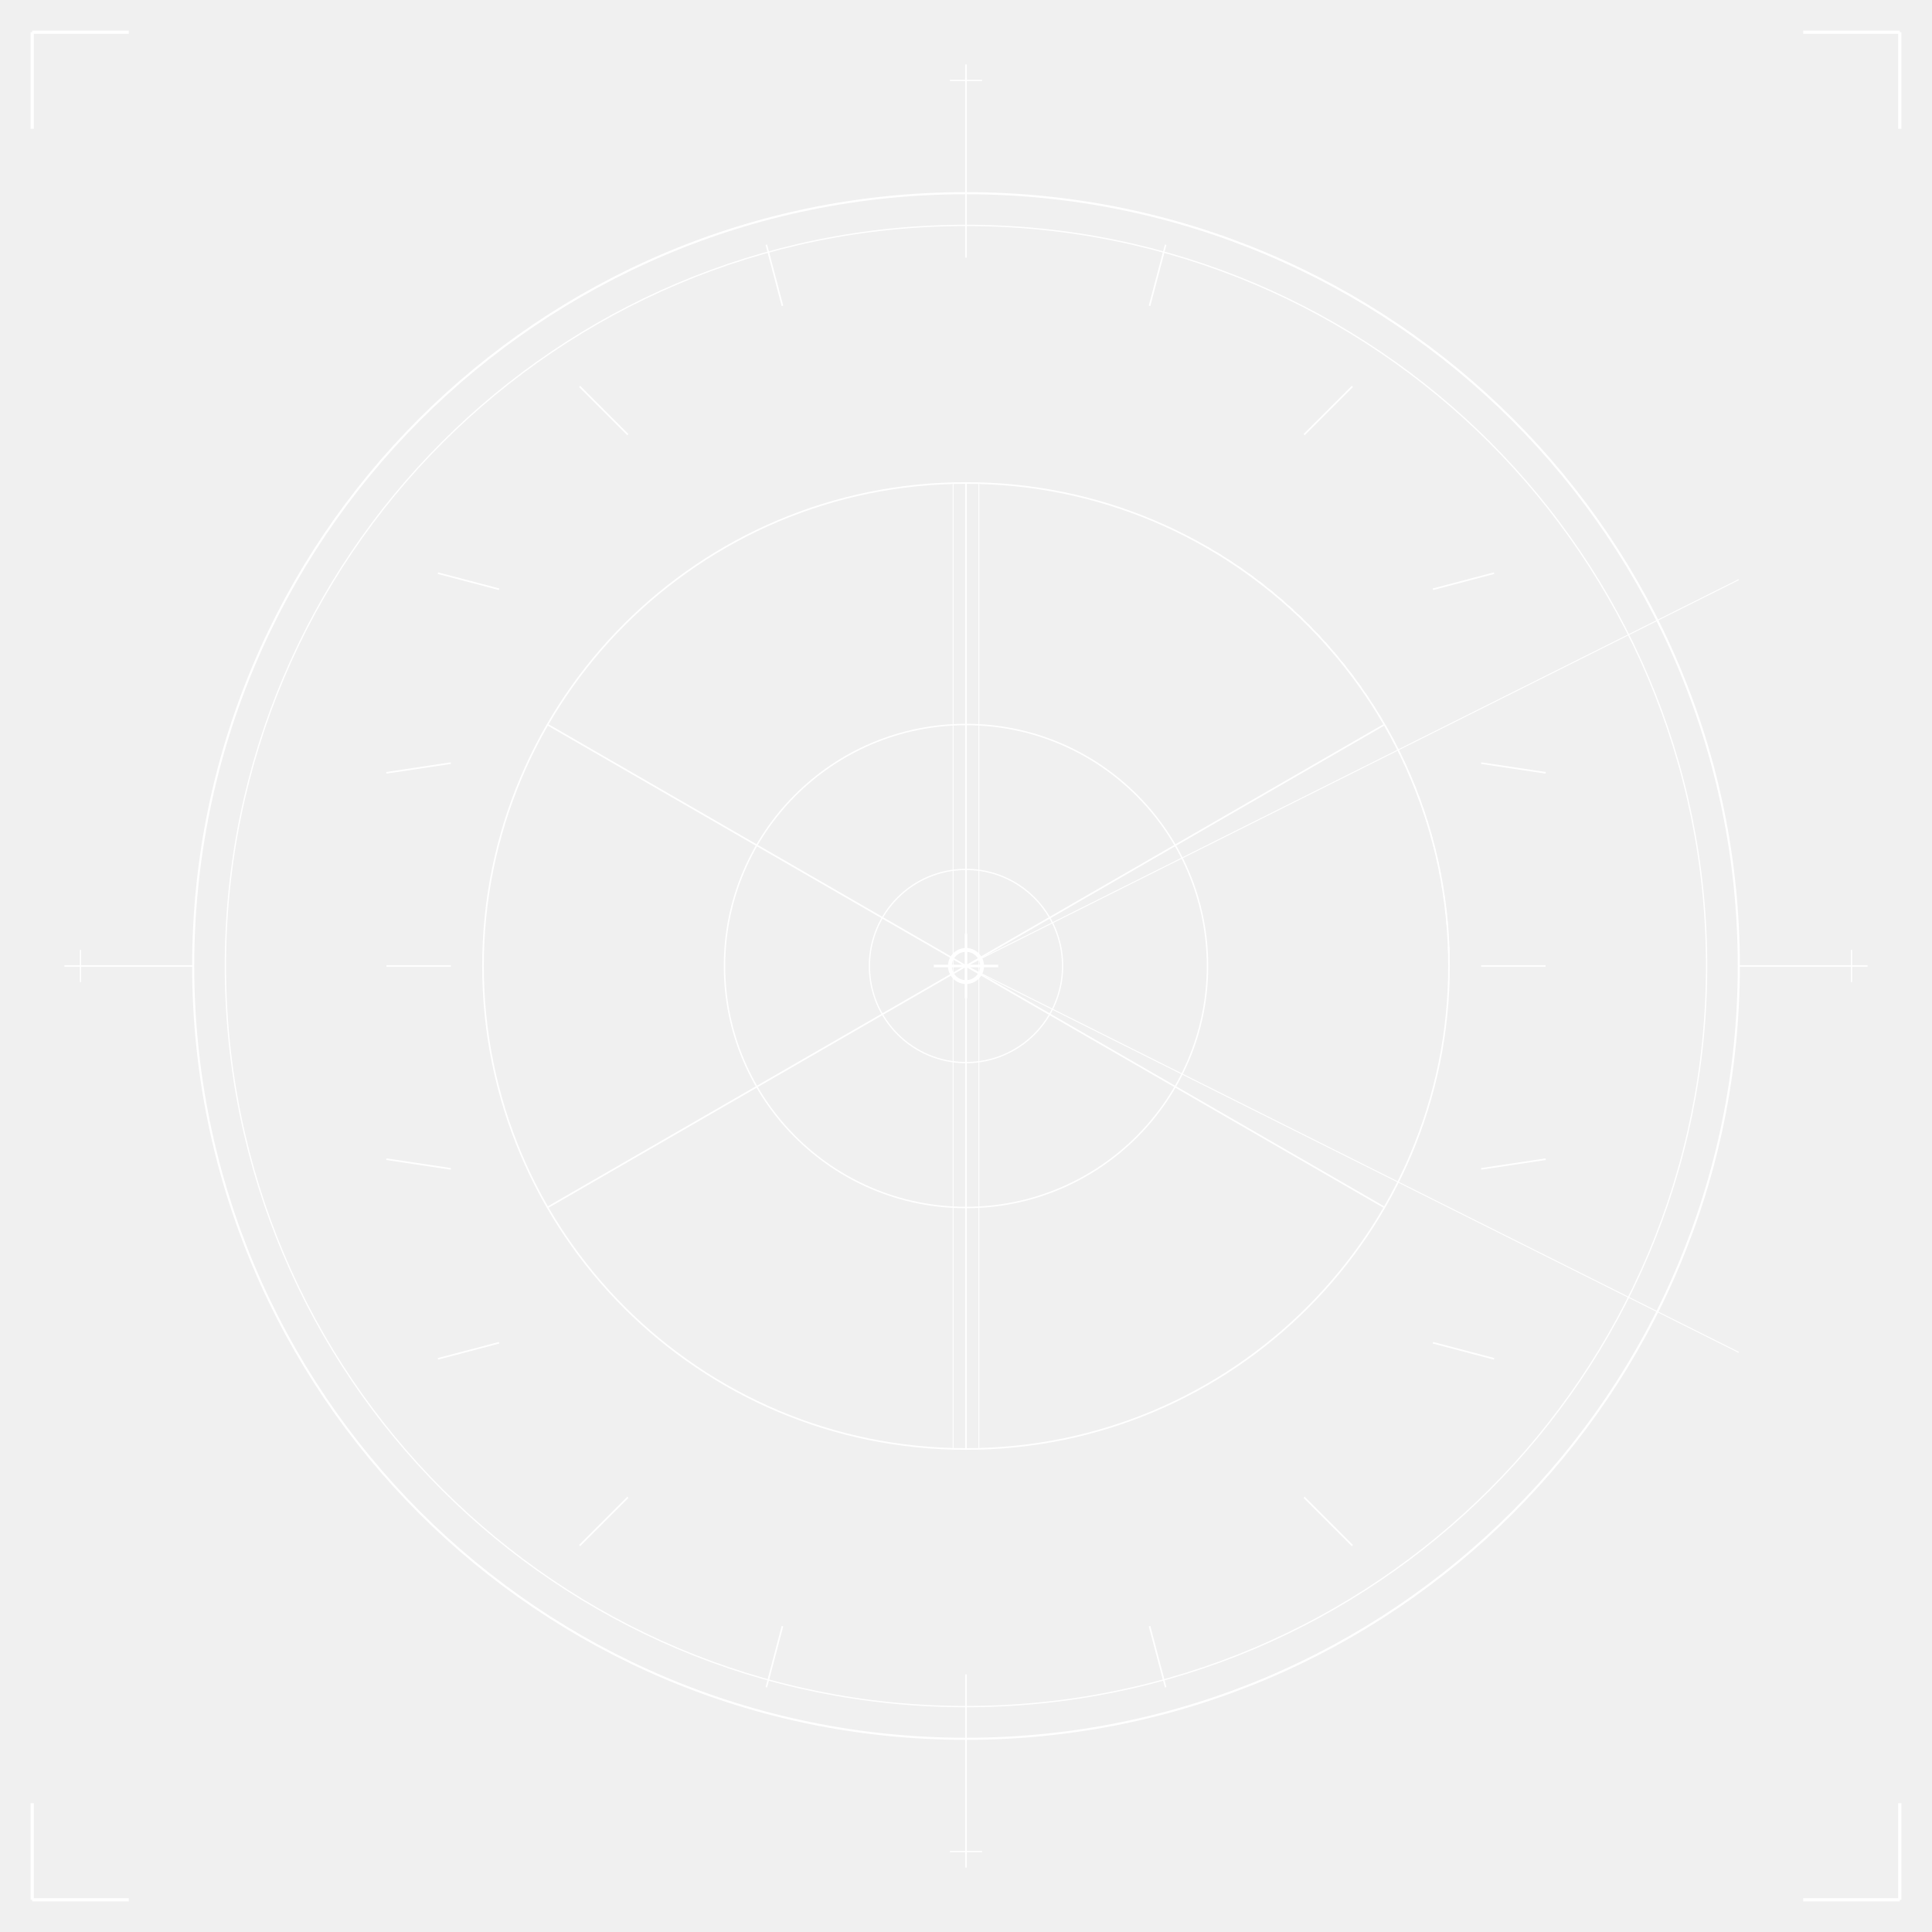
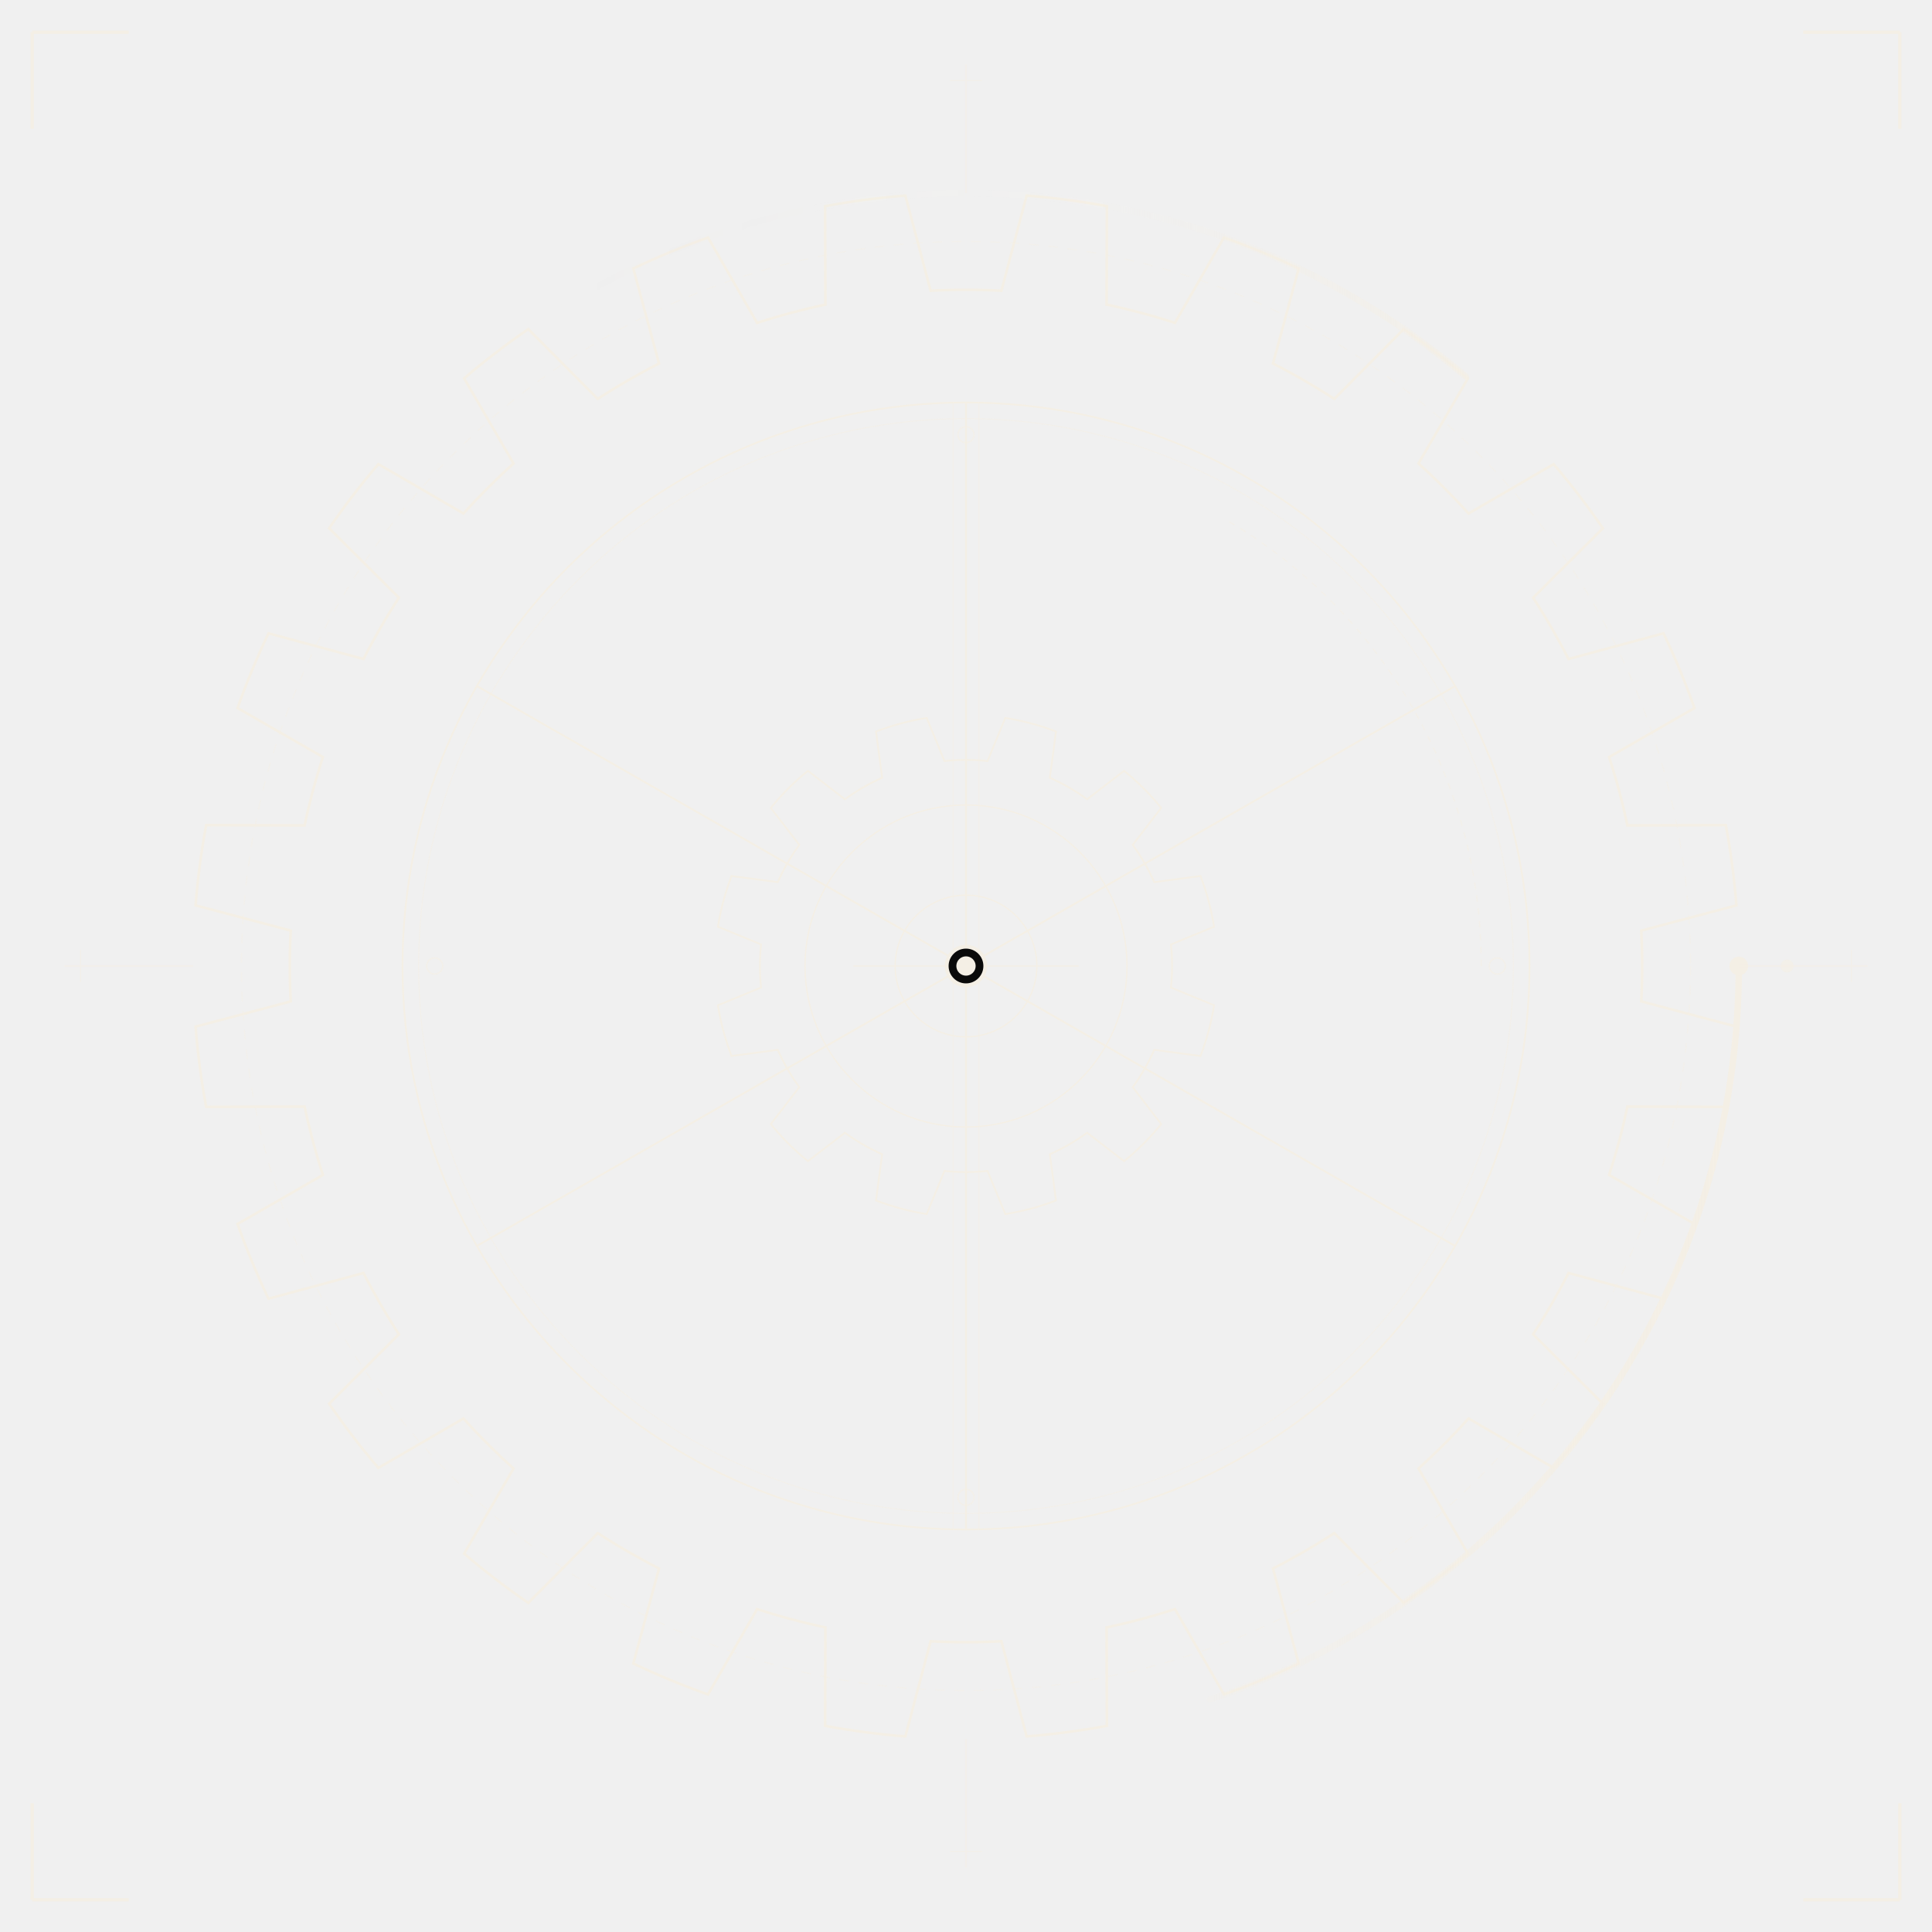
<svg xmlns="http://www.w3.org/2000/svg" viewBox="0 0 600 600">
-   <g stroke="#ffffff" fill="none">
-     <circle cx="300" cy="300" r="240" stroke-width="0.65" />
-     <circle cx="300" cy="300" r="230" stroke-width="0.4" />
-     <g stroke-width="0.5">
-       <line x1="300" y1="60" x2="300" y2="80" />
-       <line x1="362" y1="76" x2="357" y2="95" />
-       <line x1="420" y1="120" x2="405" y2="135" />
-       <line x1="464" y1="178" x2="445" y2="183" />
-       <line x1="480" y1="240" x2="460" y2="237" />
-       <line x1="480" y1="300" x2="460" y2="300" />
-       <line x1="480" y1="360" x2="460" y2="363" />
-       <line x1="464" y1="422" x2="445" y2="417" />
-       <line x1="420" y1="480" x2="405" y2="465" />
-       <line x1="362" y1="524" x2="357" y2="505" />
-       <line x1="300" y1="540" x2="300" y2="520" />
-       <line x1="238" y1="524" x2="243" y2="505" />
-       <line x1="180" y1="480" x2="195" y2="465" />
-       <line x1="136" y1="422" x2="155" y2="417" />
-       <line x1="120" y1="360" x2="140" y2="363" />
-       <line x1="120" y1="300" x2="140" y2="300" />
-       <line x1="120" y1="240" x2="140" y2="237" />
-       <line x1="136" y1="178" x2="155" y2="183" />
-       <line x1="180" y1="120" x2="195" y2="135" />
-       <line x1="238" y1="76" x2="243" y2="95" />
+   <style>
+     .stage { transform-origin: center; transform-box: view-box; animation: breathe 7s ease-in-out infinite; }
+     .spin  { transform-origin: center; transform-box: view-box; animation-timing-function: linear; animation-iteration-count: infinite; will-change: transform; }
+     .wheel    { animation-name: spin;     animation-duration: 32s; }
+     .pinion   { animation-name: spin-rev; animation-duration: 16s; }
+     .arc      { animation-name: spin-rev; animation-duration: 24s; }
+     .comet    { animation-name: spin;     animation-duration: 11s; }
+     .satellite { animation-name: spin-rev; animation-duration: 6s; }
+ 
+     @keyframes spin     { to { transform: rotate(360deg); } }
+     @keyframes spin-rev { to { transform: rotate(-360deg); } }
+     @keyframes breathe {
+       0%, 100% { transform: scale(1); }
+       50%      { transform: scale(1.008); }
+     }
+ 
+     @media (prefers-reduced-motion: reduce) {
+       .stage, .spin { animation: none; }
+     }
+   </style>
+   <defs>
+     <linearGradient id="comet-g" x1="0" y1="0" x2="1" y2="0">
+       <stop offset="0%" stop-color="#f4efe5" stop-opacity="0" />
+       <stop offset="60%" stop-color="#f4efe5" stop-opacity="0.05" />
+       <stop offset="92%" stop-color="#f4efe5" stop-opacity="0.85" />
+       <stop offset="100%" stop-color="#f4efe5" stop-opacity="1" />
+     </linearGradient>
+   </defs>
+   <g class="stage">
+     <g stroke="#f4efe5" fill="none">
+       <g class="spin wheel">
+         <path d="M 310.99 90.29 L 318.83 60.74 A 240 240 0 0 1 343.74 64.02 L 343.66 94.59 A 210 210 0 0 1 364.89 100.28 L 380.11 73.77 A 240 240 0 0 1 403.32 83.38 L 395.34 112.89 A 210 210 0 0 1 414.37 123.88 L 435.94 102.21 A 240 240 0 0 1 455.87 117.50 L 440.52 143.94 A 210 210 0 0 1 456.06 159.48 L 482.50 144.13 A 240 240 0 0 1 497.79 164.06 L 476.12 185.63 A 210 210 0 0 1 487.11 204.66 L 516.62 196.68 A 240 240 0 0 1 526.23 219.89 L 499.72 235.11 A 210 210 0 0 1 505.41 256.34 L 535.98 256.26 A 240 240 0 0 1 539.26 281.17 L 509.71 289.01 A 210 210 0 0 1 509.71 310.99 L 539.26 318.83 A 240 240 0 0 1 535.98 343.74 L 505.41 343.66 A 210 210 0 0 1 499.72 364.89 L 526.23 380.11 A 240 240 0 0 1 516.62 403.32 L 487.11 395.34 A 210 210 0 0 1 476.12 414.37 L 497.79 435.94 A 240 240 0 0 1 482.50 455.87 L 456.06 440.52 A 210 210 0 0 1 440.52 456.06 L 455.87 482.50 A 240 240 0 0 1 435.94 497.79 L 414.37 476.12 A 210 210 0 0 1 395.34 487.11 L 403.32 516.62 A 240 240 0 0 1 380.11 526.23 L 364.89 499.72 A 210 210 0 0 1 343.66 505.41 L 343.74 535.98 A 240 240 0 0 1 318.83 539.26 L 310.99 509.71 A 210 210 0 0 1 289.01 509.71 L 281.17 539.26 A 240 240 0 0 1 256.26 535.98 L 256.34 505.41 A 210 210 0 0 1 235.11 499.72 L 219.89 526.23 A 240 240 0 0 1 196.68 516.62 L 204.66 487.11 A 210 210 0 0 1 185.63 476.12 L 164.06 497.79 A 240 240 0 0 1 144.13 482.50 L 159.48 456.06 A 210 210 0 0 1 143.94 440.52 L 117.50 455.87 A 240 240 0 0 1 102.21 435.94 L 123.88 414.37 A 210 210 0 0 1 112.89 395.34 L 83.38 403.32 A 240 240 0 0 1 73.77 380.11 L 100.28 364.89 A 210 210 0 0 1 94.59 343.66 L 64.02 343.74 A 240 240 0 0 1 60.74 318.83 L 90.29 310.99 A 210 210 0 0 1 90.29 289.01 L 60.74 281.17 A 240 240 0 0 1 64.02 256.26 L 94.59 256.34 A 210 210 0 0 1 100.28 235.11 L 73.77 219.89 A 240 240 0 0 1 83.38 196.68 L 112.89 204.66 A 210 210 0 0 1 123.88 185.63 L 102.21 164.06 A 240 240 0 0 1 117.50 144.13 L 143.94 159.48 A 210 210 0 0 1 159.48 143.94 L 144.13 117.50 A 240 240 0 0 1 164.06 102.21 L 185.63 123.88 A 210 210 0 0 1 204.66 112.89 L 196.68 83.38 A 240 240 0 0 1 219.89 73.77 L 235.11 100.28 A 210 210 0 0 1 256.34 94.59 L 256.26 64.02 A 240 240 0 0 1 281.17 60.74 L 289.01 90.29 A 210 210 0 0 1 310.99 90.29 Z" stroke-width="0.8" />
+         <circle cx="300" cy="300" r="225" stroke-width="0.35" stroke-dasharray="3 3" opacity="0.5" />
+         <circle cx="300" cy="300" r="175" stroke-width="0.55" />
+         <circle cx="300" cy="300" r="170" stroke-width="0.3" opacity="0.6" />
+         <g stroke-width="0.6">
+           <line x1="300" y1="125" x2="300" y2="475" />
+           <line x1="148" y1="213" x2="452" y2="387" />
+           <line x1="148" y1="387" x2="452" y2="213" />
+         </g>
+         <g stroke-width="0.25" opacity="0.7">
+           <line x1="296" y1="125" x2="296" y2="475" />
+           <line x1="304" y1="125" x2="304" y2="475" />
+         </g>
+         <g stroke-width="0.4" opacity="0.7">
+           <circle cx="300" cy="135" r="2.5" />
+           <circle cx="300" cy="465" r="2.5" />
+           <circle cx="135" cy="300" r="2.5" />
+           <circle cx="465" cy="300" r="2.5" />
+         </g>
+       </g>
+       <g class="spin pinion">
+         <path d="M 306.69 236.35 L 312.20 222.96 A 78 78 0 0 1 327.95 227.18 L 326.03 241.53 A 64 64 0 0 1 337.62 248.22 L 349.09 239.38 A 78 78 0 0 1 360.62 250.91 L 351.78 262.38 A 64 64 0 0 1 358.47 273.97 L 372.82 272.05 A 78 78 0 0 1 377.04 287.80 L 363.65 293.31 A 64 64 0 0 1 363.65 306.69 L 377.04 312.20 A 78 78 0 0 1 372.82 327.95 L 358.47 326.03 A 64 64 0 0 1 351.78 337.62 L 360.62 349.09 A 78 78 0 0 1 349.09 360.62 L 337.62 351.78 A 64 64 0 0 1 326.03 358.47 L 327.95 372.82 A 78 78 0 0 1 312.20 377.04 L 306.69 363.65 A 64 64 0 0 1 293.31 363.65 L 287.80 377.04 A 78 78 0 0 1 272.05 372.82 L 273.97 358.47 A 64 64 0 0 1 262.38 351.78 L 250.91 360.62 A 78 78 0 0 1 239.38 349.09 L 248.22 337.62 A 64 64 0 0 1 241.53 326.03 L 227.18 327.95 A 78 78 0 0 1 222.96 312.20 L 236.35 306.69 A 64 64 0 0 1 236.35 293.31 L 222.96 287.80 A 78 78 0 0 1 227.18 272.05 L 241.53 273.97 A 64 64 0 0 1 248.22 262.38 L 239.38 250.91 A 78 78 0 0 1 250.91 239.38 L 262.38 248.22 A 64 64 0 0 1 273.97 241.53 L 272.05 227.18 A 78 78 0 0 1 287.80 222.96 L 293.31 236.35 A 64 64 0 0 1 306.69 236.35 Z" stroke-width="0.55" />
+         <circle cx="300" cy="300" r="50" stroke-width="0.4" />
+         <circle cx="300" cy="300" r="22" stroke-width="0.4" />
+         <line x1="300" y1="265" x2="300" y2="335" stroke-width="0.35" />
+         <line x1="265" y1="300" x2="335" y2="300" stroke-width="0.35" />
+       </g>
+       <g class="spin comet">
+         <circle cx="300" cy="300" r="240" stroke="url(#comet-g)" stroke-width="2" stroke-linecap="round" pathLength="1000" stroke-dasharray="300 700" />
+         <circle cx="540" cy="300" r="2.4" fill="#f4efe5" />
+       </g>
+       <g class="spin arc" opacity="0.6">
+         <path d="M 460 300 A 160 160 0 0 0 380 161" stroke-width="0.4" stroke-dasharray="2 2" />
+       </g>
+       <g class="spin satellite" opacity="0.7">
+         <circle cx="555" cy="300" r="1.5" fill="#f4efe5" />
+       </g>
+       <circle cx="300" cy="300" r="6" stroke-width="1.2" fill="#0a0a0a" />
+       <circle cx="300" cy="300" r="2.5" fill="#f4efe5" />
+       <g opacity="0.55">
+         <line x1="20" y1="300" x2="60" y2="300" stroke-width="0.5" />
+         <line x1="540" y1="300" x2="580" y2="300" stroke-width="0.5" />
+         <line x1="300" y1="20" x2="300" y2="60" stroke-width="0.5" />
+         <line x1="300" y1="540" x2="300" y2="580" stroke-width="0.5" />
+         <line x1="25" y1="295" x2="25" y2="305" stroke-width="0.4" />
+         <line x1="575" y1="295" x2="575" y2="305" stroke-width="0.4" />
+         <line x1="295" y1="25" x2="305" y2="25" stroke-width="0.4" />
+         <line x1="295" y1="575" x2="305" y2="575" stroke-width="0.4" />
+       </g>
+       <g stroke-width="1">
+         <line x1="10" y1="10" x2="40" y2="10" />
+         <line x1="10" y1="10" x2="10" y2="40" />
+         <line x1="590" y1="10" x2="560" y2="10" />
+         <line x1="590" y1="10" x2="590" y2="40" />
+         <line x1="10" y1="590" x2="40" y2="590" />
+         <line x1="10" y1="590" x2="10" y2="560" />
+         <line x1="590" y1="590" x2="560" y2="590" />
+         <line x1="590" y1="590" x2="590" y2="560" />
+       </g>
    </g>
-     <circle cx="300" cy="300" r="150" stroke-width="0.5" />
-     <circle cx="300" cy="300" r="75" stroke-width="0.45" />
-     <circle cx="300" cy="300" r="30" stroke-width="0.4" />
-     <g stroke-width="0.5">
-       <line x1="300" y1="150" x2="300" y2="450" />
-       <line x1="170" y1="225" x2="430" y2="375" />
-       <line x1="170" y1="375" x2="430" y2="225" />
-     </g>
-     <g stroke-width="0.25">
-       <line x1="296" y1="150" x2="296" y2="450" />
-       <line x1="304" y1="150" x2="304" y2="450" />
-     </g>
-     <path d="M 450 300 A 150 150 0 0 0 375 170" stroke-width="0.4" stroke-dasharray="2 2" />
-     <line x1="300" y1="300" x2="540" y2="180" stroke-width="0.3" />
-     <line x1="300" y1="300" x2="540" y2="420" stroke-width="0.3" />
-     <line x1="20" y1="300" x2="60" y2="300" stroke-width="0.5" />
-     <line x1="540" y1="300" x2="580" y2="300" stroke-width="0.5" />
-     <line x1="300" y1="20" x2="300" y2="60" stroke-width="0.5" />
-     <line x1="300" y1="540" x2="300" y2="580" stroke-width="0.5" />
-     <line x1="25" y1="295" x2="25" y2="305" stroke-width="0.4" />
-     <line x1="575" y1="295" x2="575" y2="305" stroke-width="0.4" />
-     <line x1="295" y1="25" x2="305" y2="25" stroke-width="0.4" />
-     <line x1="295" y1="575" x2="305" y2="575" stroke-width="0.4" />
-     <circle cx="300" cy="300" r="5" stroke-width="1.2" />
-     <line x1="290" y1="300" x2="310" y2="300" stroke-width="0.8" />
-     <line x1="300" y1="290" x2="300" y2="310" stroke-width="0.8" />
-     <line x1="10" y1="10" x2="40" y2="10" stroke-width="1" />
-     <line x1="10" y1="10" x2="10" y2="40" stroke-width="1" />
-     <line x1="590" y1="10" x2="560" y2="10" stroke-width="1" />
-     <line x1="590" y1="10" x2="590" y2="40" stroke-width="1" />
-     <line x1="10" y1="590" x2="40" y2="590" stroke-width="1" />
-     <line x1="10" y1="590" x2="10" y2="560" stroke-width="1" />
-     <line x1="590" y1="590" x2="560" y2="590" stroke-width="1" />
-     <line x1="590" y1="590" x2="590" y2="560" stroke-width="1" />
  </g>
</svg>
